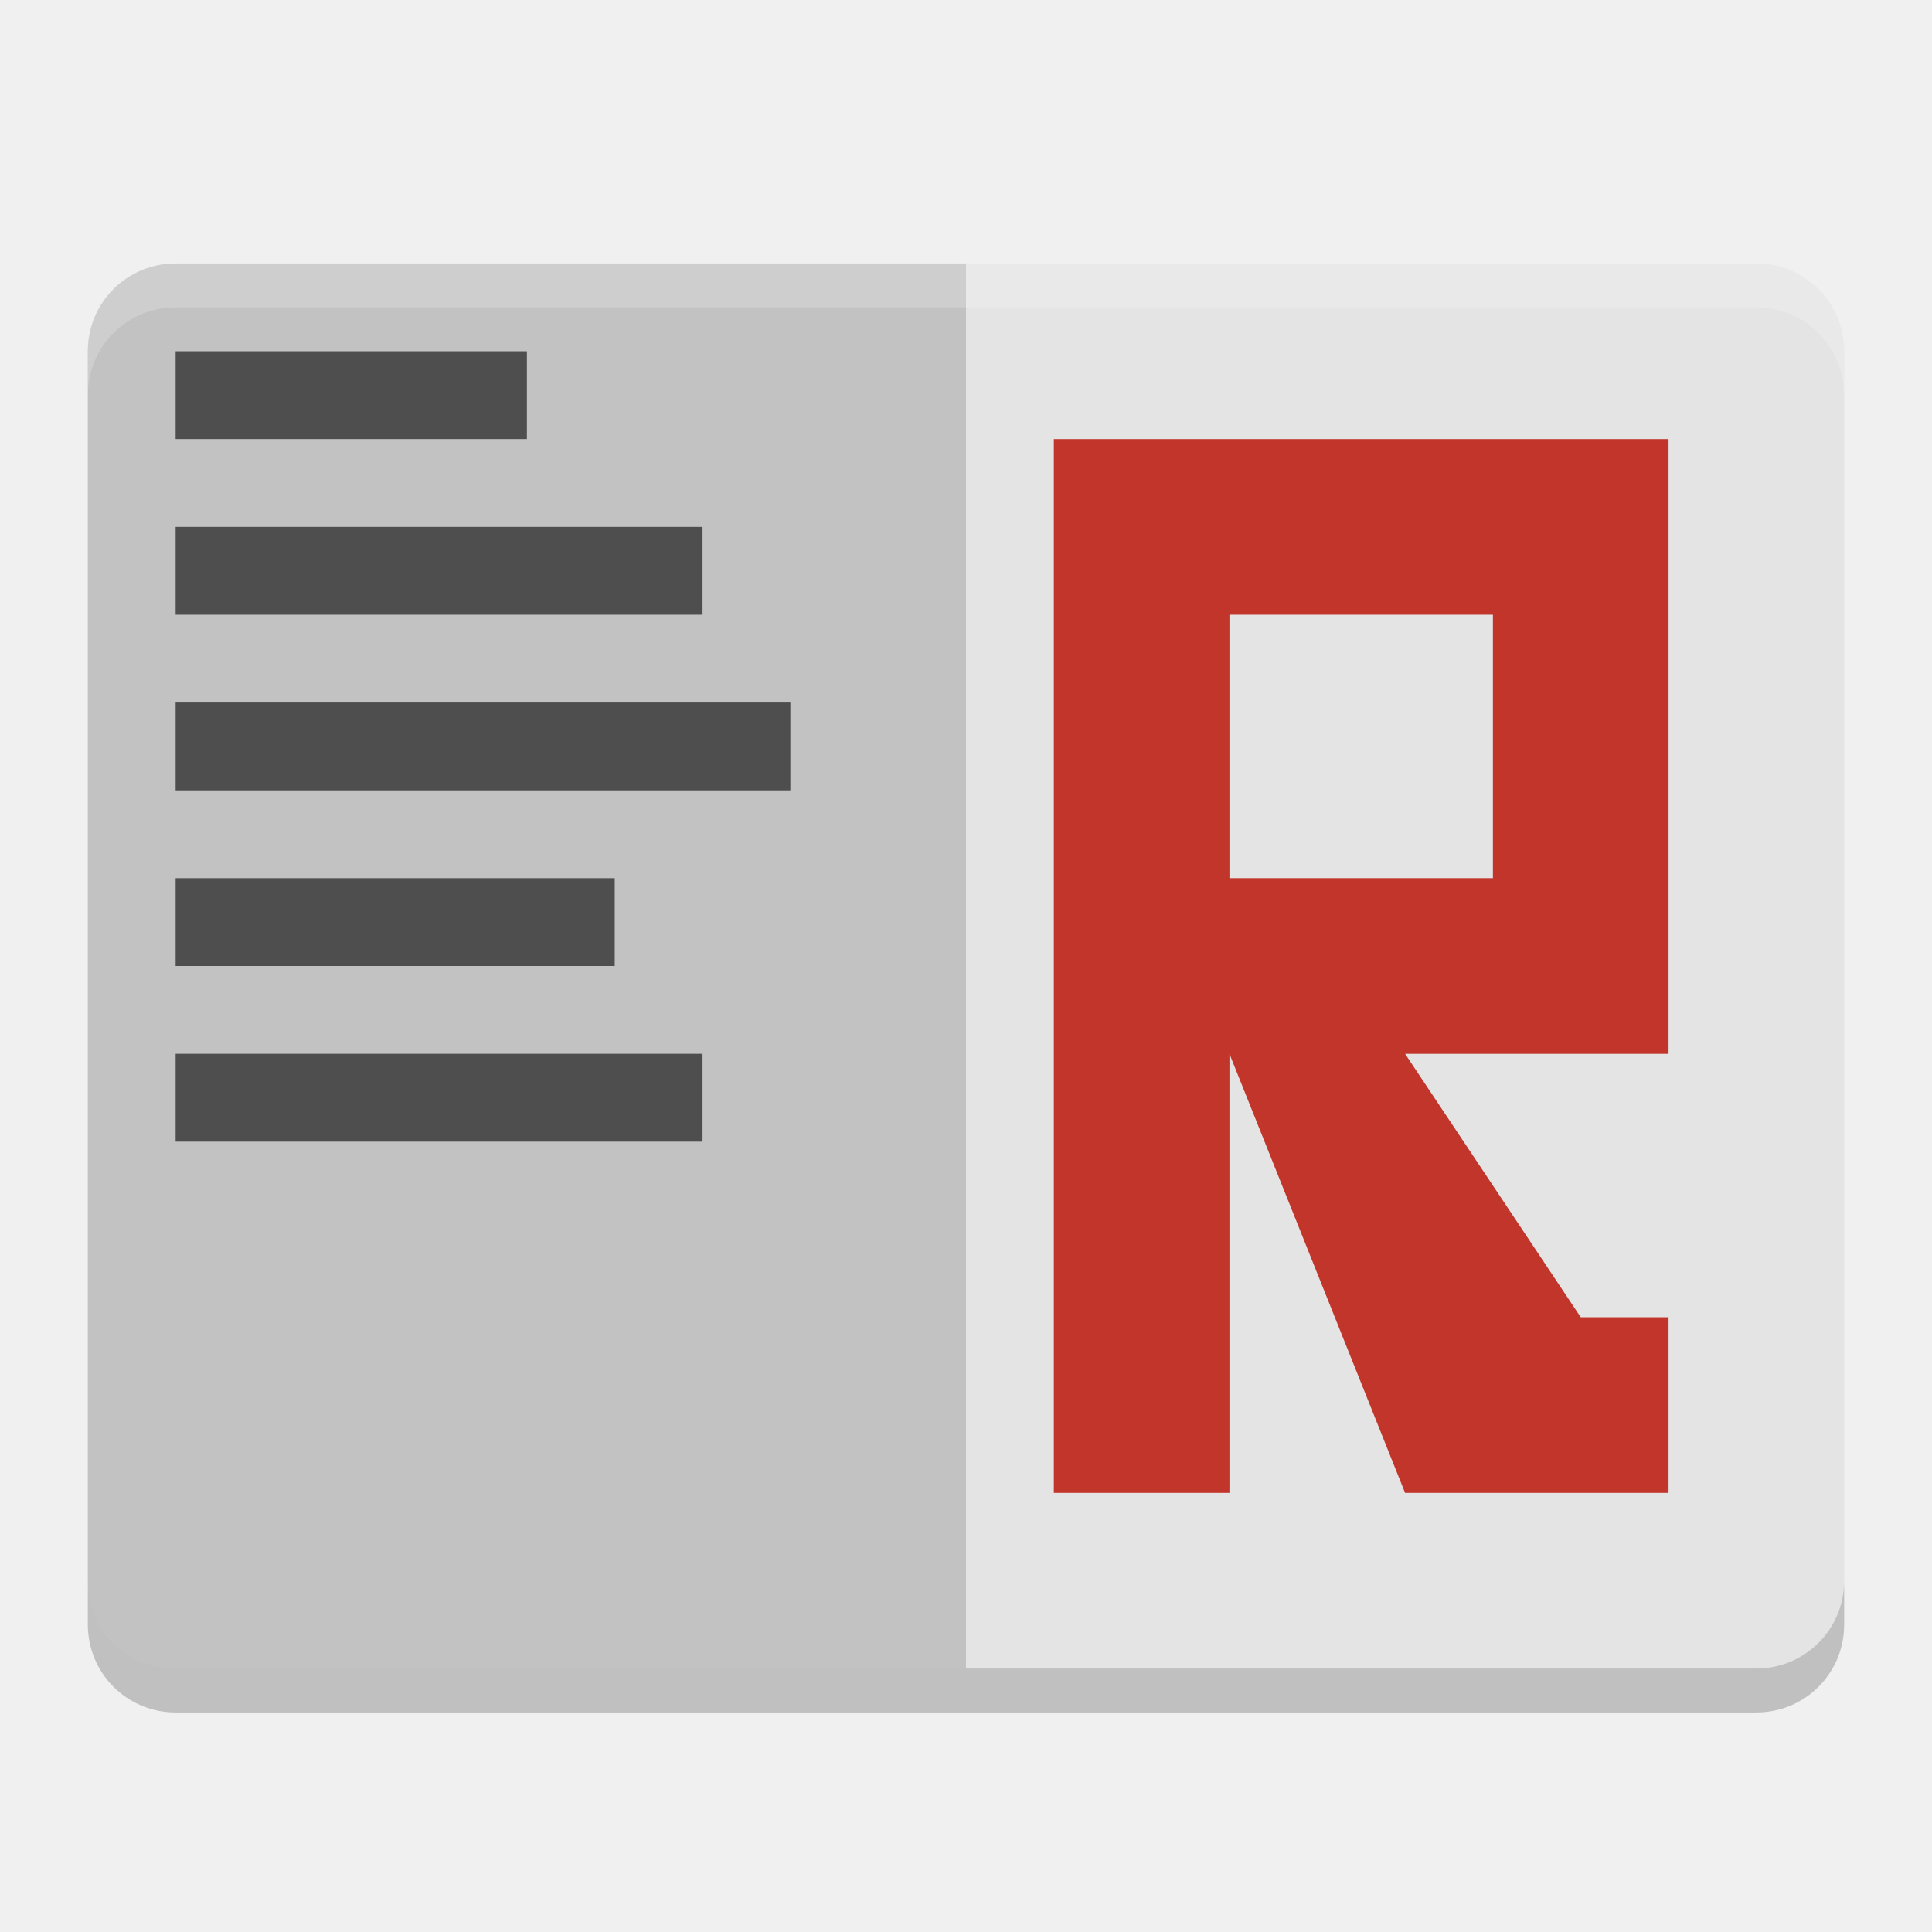
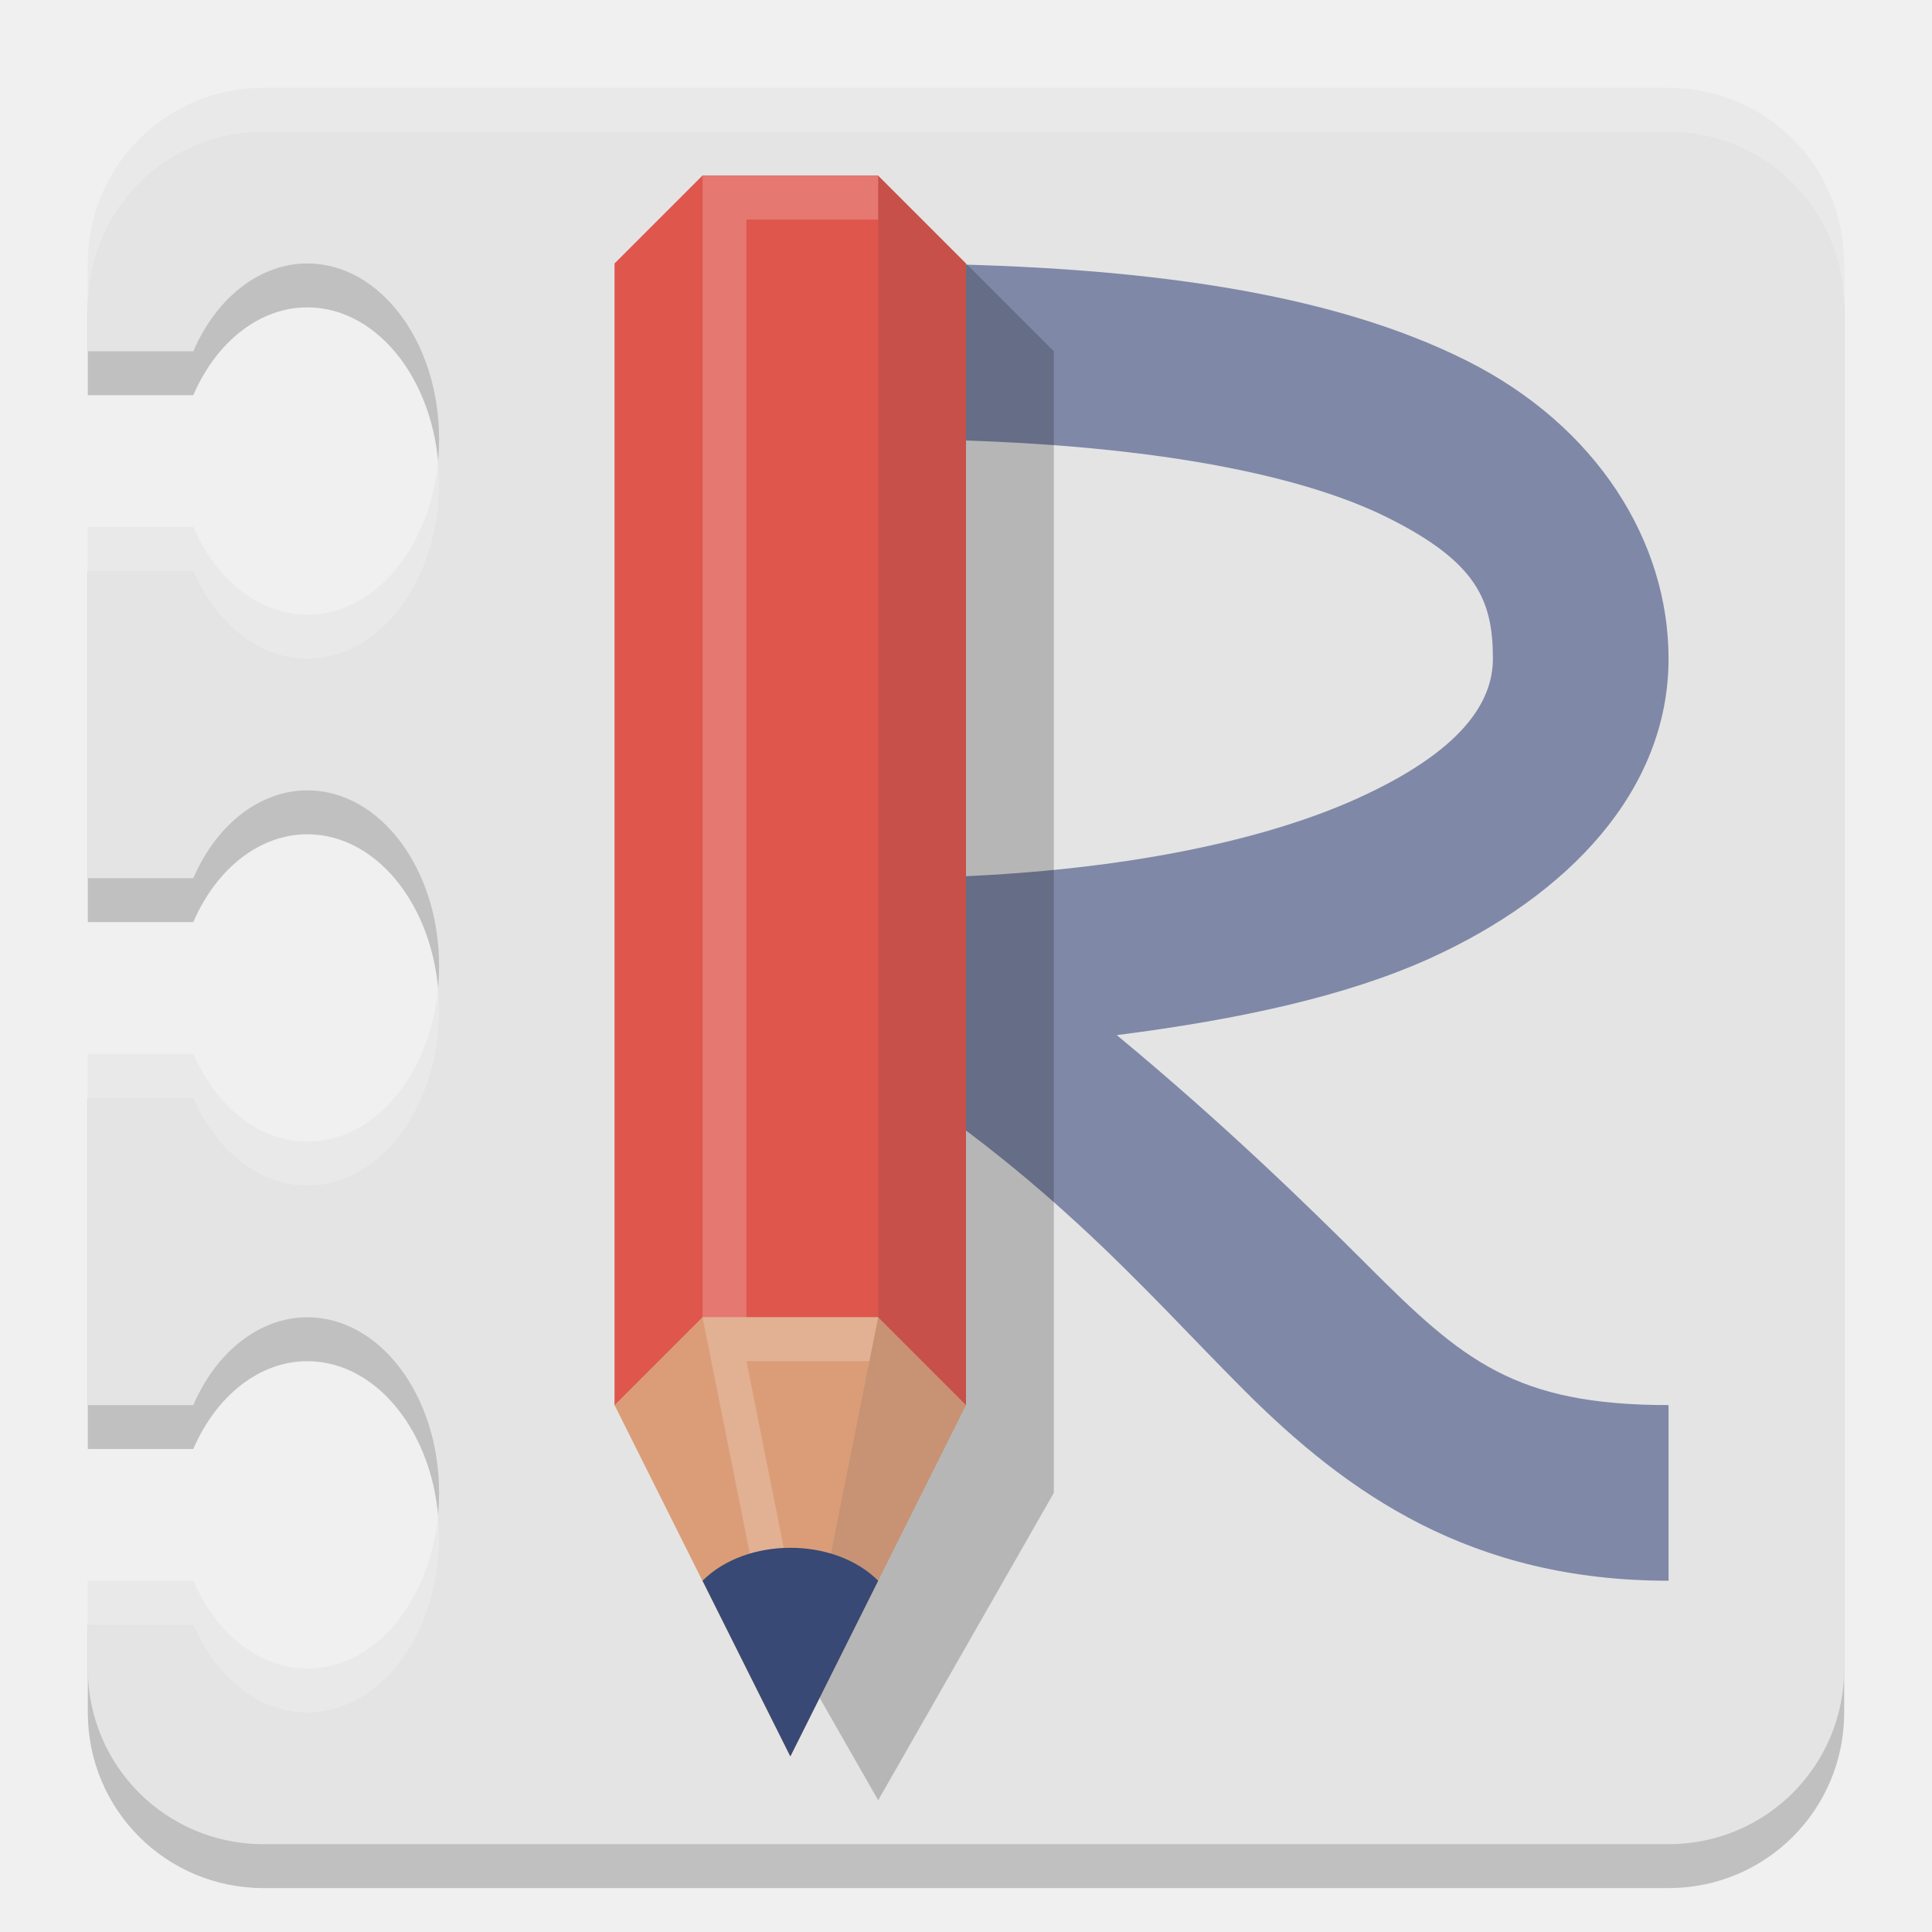
<svg xmlns="http://www.w3.org/2000/svg" width="22" height="22" version="1">
-   <path fill="#e4e4e4" d="m20 3h-18c-0.554 0-1 0.446-1 1v14c0 0.554 0.446 1 1 1h18c0.554 0 1-0.446 1-1v-14c0-0.554-0.446-1-1-1z" />
-   <path opacity=".15" d="m1 4c0-0.554 0.446-1 1-1h9v16h-9c-0.554 0-1-0.446-1-1z" />
-   <rect opacity=".6" width="4" height="1" x="2" y="4" />
-   <rect opacity=".6" width="6" height="1" x="2" y="6" />
-   <rect opacity=".6" width="7" height="1" x="2" y="8" />
-   <rect opacity=".6" width="5" height="1" x="2" y="10" />
-   <rect opacity=".6" width="6" height="1" x="2" y="12" />
-   <path fill="#c2352a" d="m12 5v12h2v-5l2 5h3v-2h-1l-2-3h3v-7zm2 2h3v3h-3z" />
-   <path fill="#fff" opacity=".2" d="m2 3c-0.554 0-1 0.446-1 1v0.5c0-0.554 0.446-1 1-1h18c0.554 0 1 0.446 1 1v-0.5c0-0.554-0.446-1-1-1h-18z" />
-   <path opacity=".2" d="m1 18v0.5c0 0.554 0.446 1 1 1h18c0.554 0 1-0.446 1-1v-0.5c0 0.554-0.446 1-1 1h-18c-0.554 0-1-0.446-1-1z" />
+   <path d="m3 1.5c-1.108 0-2 0.892-2 2v1h1.201a1.5 2 0 0 1 1.299-1 1.5 2 0 0 1 1.5 2 1.5 2 0 0 1-1.5 2 1.5 2 0 0 1-1.299-1h-1.201v4h1.201a1.5 2 0 0 1 1.299-1 1.5 2 0 0 1 1.5 2 1.5 2 0 0 1-1.5 2 1.5 2 0 0 1-1.299-1h-1.201v4h1.201a1.5 2 0 0 1 1.299-1 1.5 2 0 0 1 1.5 2 1.5 2 0 0 1-1.5 2 1.5 2 0 0 1-1.299-1h-1.201v1c0 1.108 0.892 2 2 2h16c1.108 0 2-0.892 2-2v-16c0-1.108-0.892-2-2-2z" style="opacity:.2" />
+   <path d="m3 1c-1.108 0-2 0.892-2 2v1h1.201a1.5 2 0 0 1 1.299-1 1.5 2 0 0 1 1.5 2 1.5 2 0 0 1-1.5 2 1.5 2 0 0 1-1.299-1h-1.201v4h1.201a1.5 2 0 0 1 1.299-1 1.5 2 0 0 1 1.5 2 1.5 2 0 0 1-1.5 2 1.5 2 0 0 1-1.299-1h-1.201v4h1.201a1.5 2 0 0 1 1.299-1 1.5 2 0 0 1 1.5 2 1.5 2 0 0 1-1.5 2 1.5 2 0 0 1-1.299-1h-1.201v1c0 1.108 0.892 2 2 2h16c1.108 0 2-0.892 2-2v-16c0-1.108-0.892-2-2-2h-16z" style="fill:#e4e4e4" />
+   <path d="m3 1c-1.108 0-2 0.892-2 2v0.5c0-1.108 0.892-2 2-2h16c1.108 0 2 0.892 2 2v-0.5c0-1.108-0.892-2-2-2h-16zm1.986 4.25a1.5 2 0 0 1-1.486 1.75 1.5 2 0 0 1-1.299-1h-1.201v0.5h1.201a1.5 2 0 0 0 1.299 1 1.5 2 0 0 0 1.5-2 1.5 2 0 0 0-0.014-0.25zm0 6a1.5 2 0 0 1-1.486 1.75 1.5 2 0 0 1-1.299-1h-1.201v0.5h1.201a1.5 2 0 0 0 1.299 1 1.5 2 0 0 0 1.5-2 1.5 2 0 0 0-0.014-0.25zm0 6a1.5 2 0 0 1-1.486 1.75 1.5 2 0 0 1-1.299-1h-1.201v0.5h1.201a1.5 2 0 0 0 1.299 1 1.5 2 0 0 0 1.5-2 1.5 2 0 0 0-0.014-0.25z" style="fill:#ffffff;opacity:.2" />
+   <path d="m 10,3 v 2 c 2.917,0 4.791,0.389 5.803,0.895 C 16.814,6.4 17,6.833 17,7.5 17,8 16.641,8.554 15.461,9.09 14.281,9.626 12.4,10 10,10 L 9.486,11.857 C 11.86,13.282 12.991,14.655 14.168,15.832 15.345,17.009 16.75,18 19,18 v -2 c -1.75,0 -2.345,-0.509 -3.418,-1.582 -0.694,-0.694 -1.664,-1.637 -2.865,-2.631 1.366,-0.174 2.606,-0.438 3.572,-0.877 C 17.859,10.196 19,9 19,7.5 19,6.167 18.186,4.85 16.697,4.105 15.209,3.361 13.083,3 10,3 Z" style="fill:#7f88a7" />
+   <path d="m9 3-1 1v13l2 3.5 2-3.5v-13l-1-1z" style="opacity:.2" />
+   <path d="m7 16v-13l1-1h2l1 1v13z" style="fill:#c7504a" />
+   <path d="m7 16v-13l1-1h2v14z" style="fill:#df564d" />
+   <path d="m8 15-1 1 2 4 2-4-1-1z" style="fill:#c79374" />
+   <path d="m8 15-1 1 2 4 1-5z" style="fill:#db9d78" />
+   <path d="M 8,15 9,20 9.199,19 8.5,15.5 H 9.9 L 10,15 Z" style="fill:#ffffff;opacity:.2" />
+   <path d="m8 2v13h0.5v-12.5h1.5v-0.5z" style="fill:#ffffff;opacity:.2" />
+   <path d="m8 18c0.5-0.5 1.5-0.5 2 0l-1 2z" style="fill:#374974" />
</svg>
